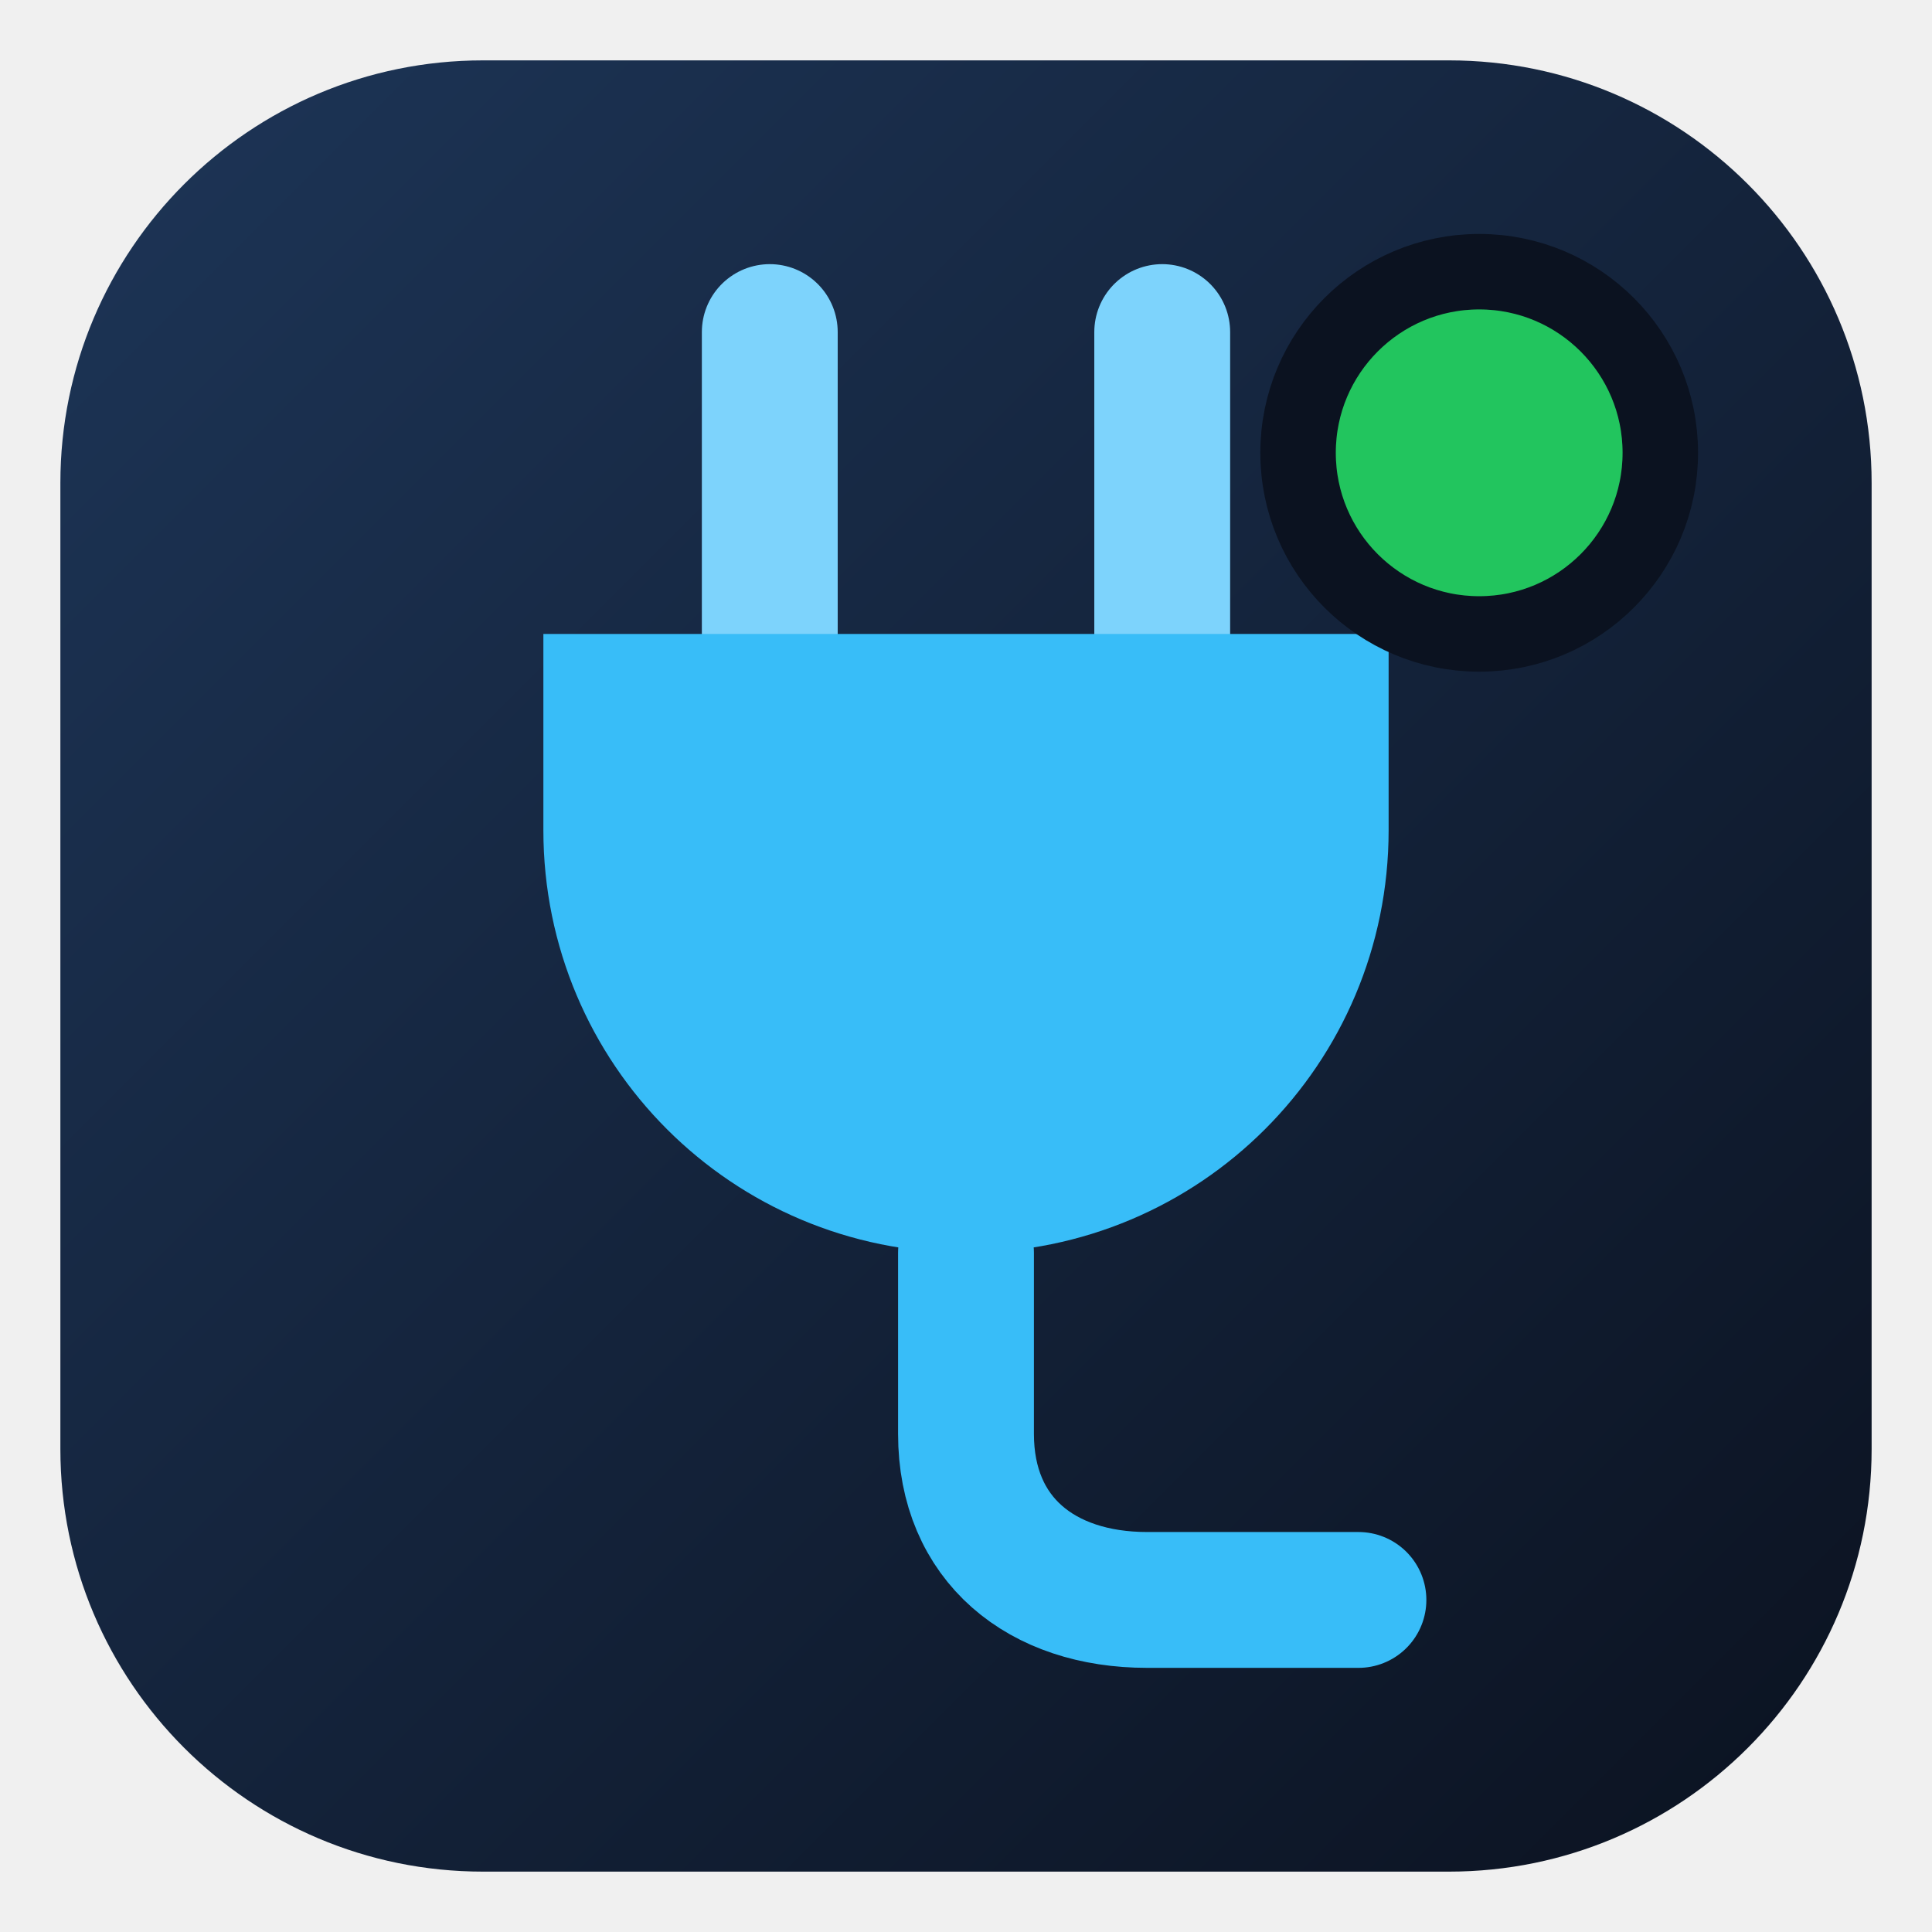
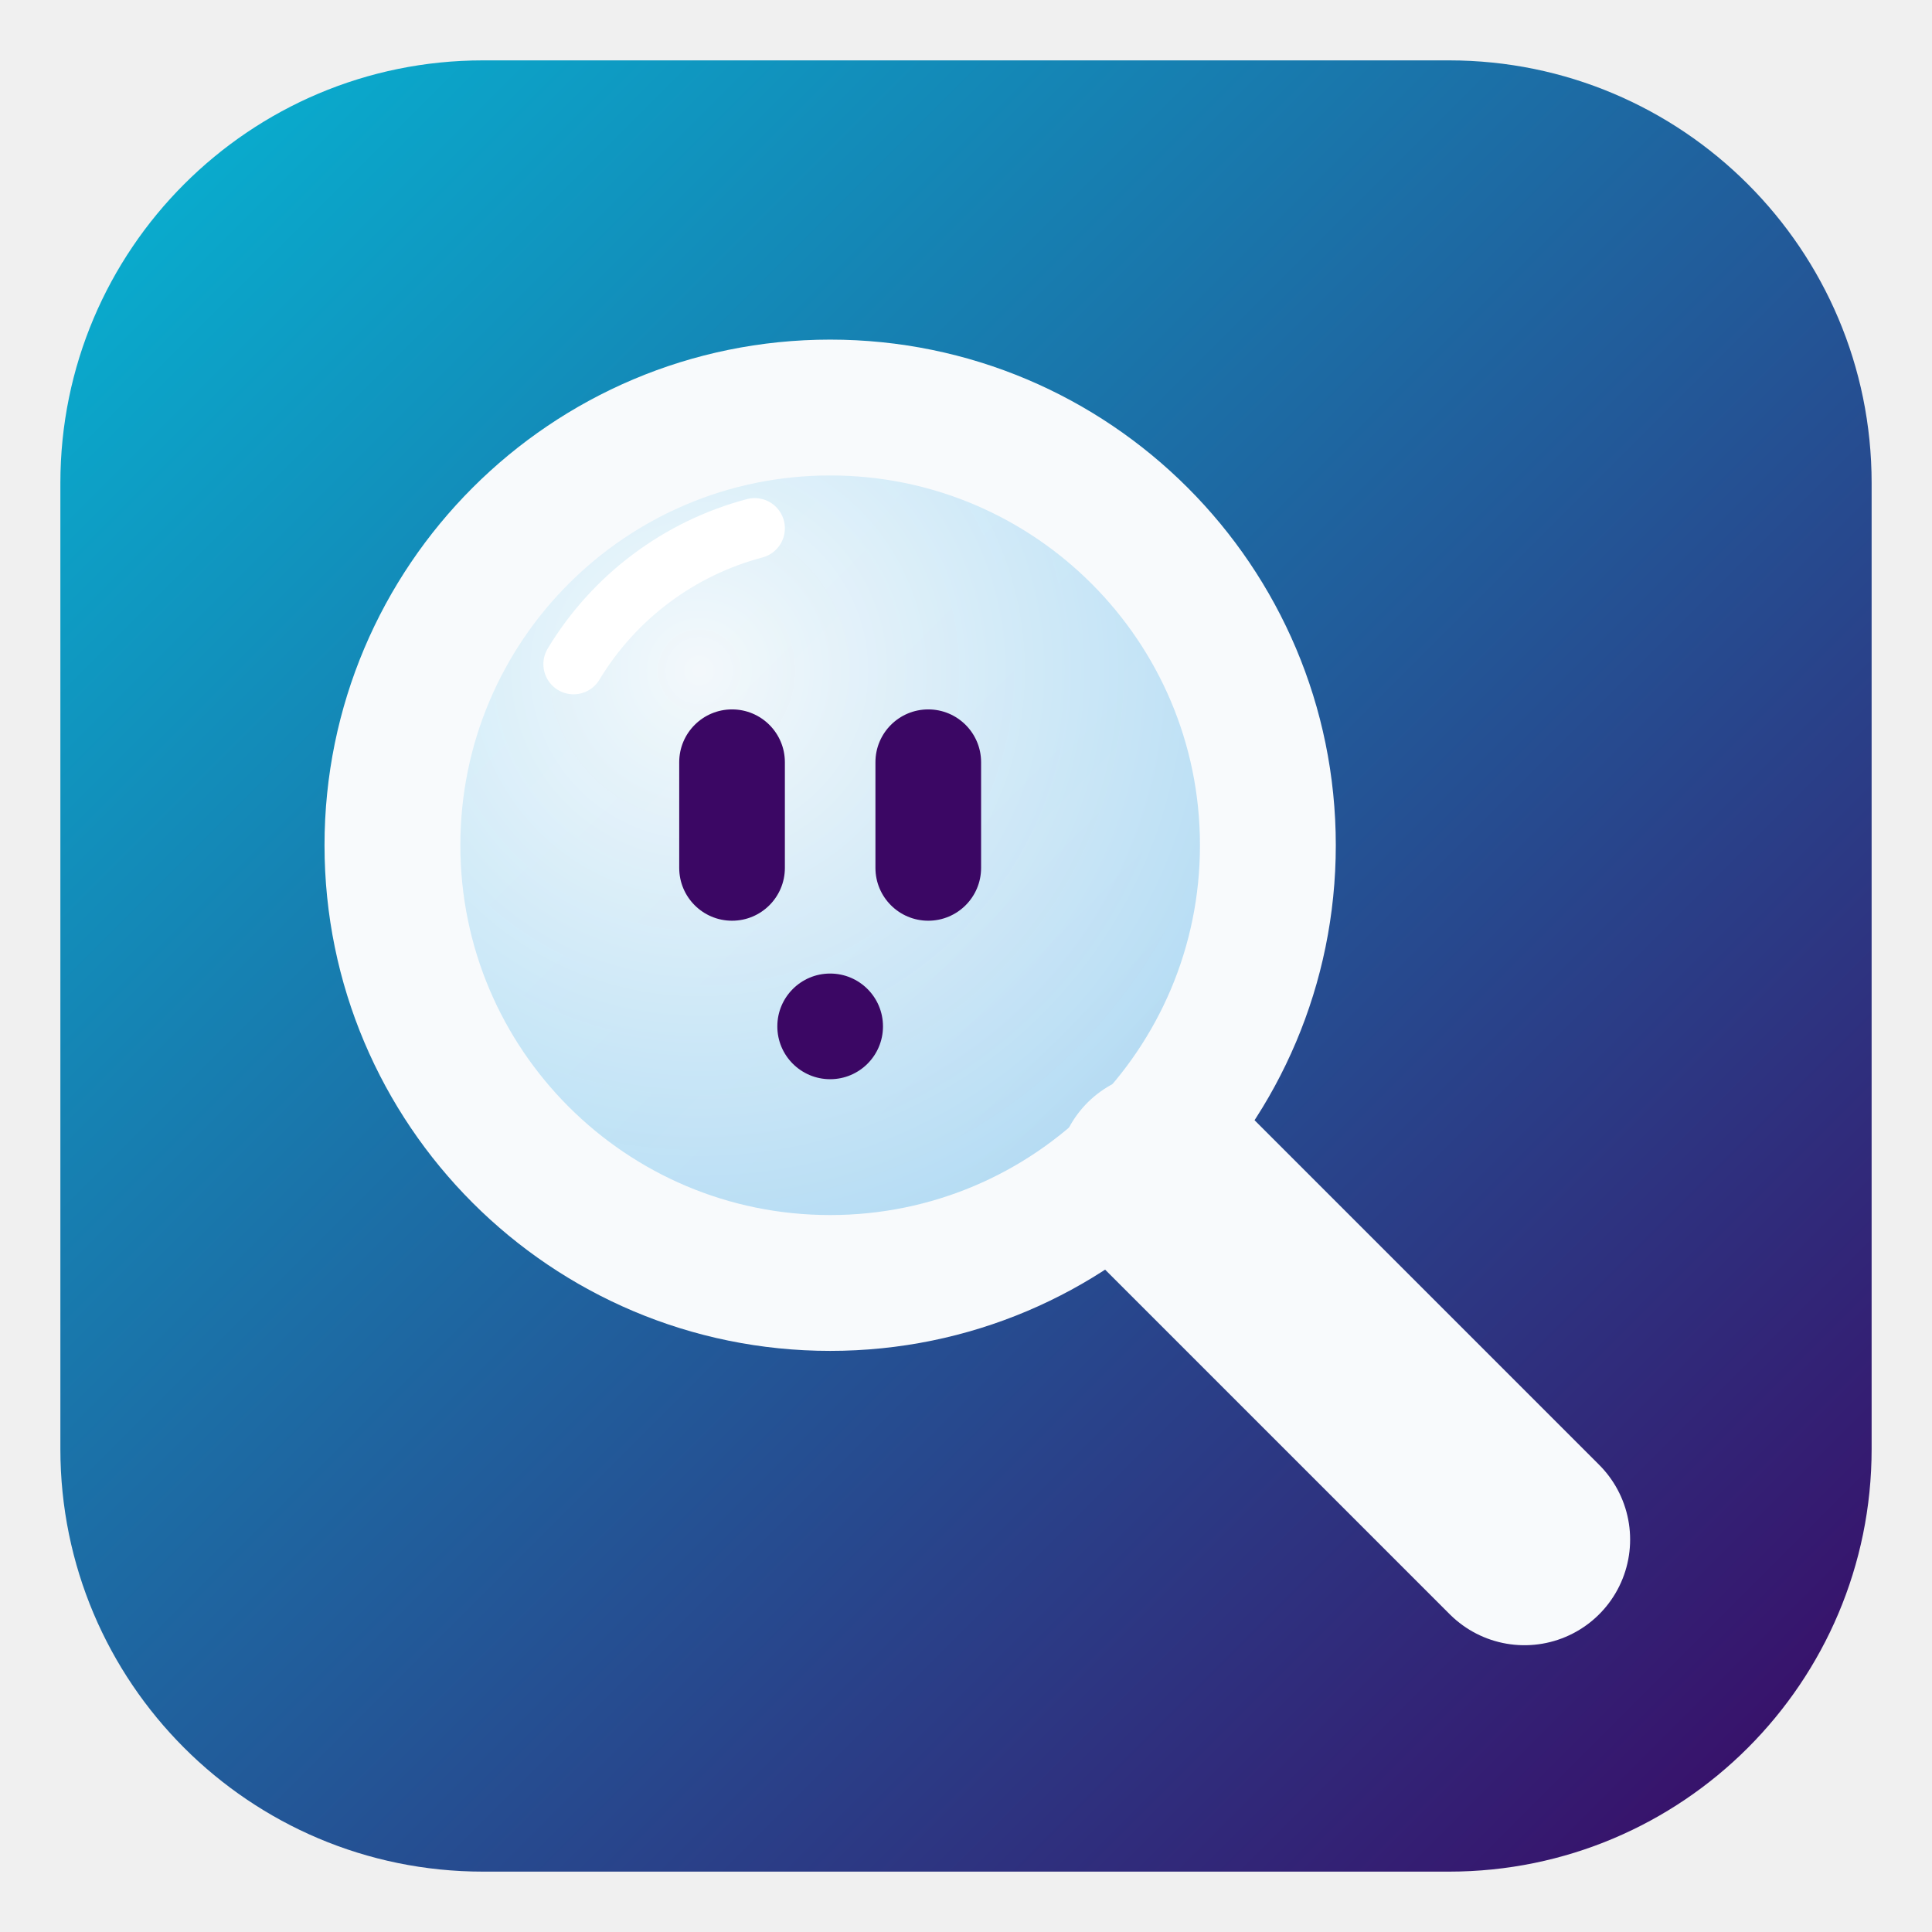
- <svg xmlns="http://www.w3.org/2000/svg" width="128" height="128" viewBox="0 0 128 128">
+ <svg xmlns="http://www.w3.org/2000/svg" width="256" height="256" viewBox="0 0 128 128">
  <defs>
-     <linearGradient id="bg" x1="0" y1="0" x2="1" y2="1">
-       <stop offset="0" stop-color="#1d3557" />
-       <stop offset="1" stop-color="#0b1220" />
+     <radialGradient id="glass" cx=".35" cy=".3" r=".8">
+       <stop offset="0" stop-color="#ffffff" stop-opacity=".95" />
+       <stop offset="1" stop-color="#bae6fd" stop-opacity=".9" />
+     </radialGradient>
+     <linearGradient id="g" x1="0" y1="0" x2="1" y2="1">
+       <stop offset="0" stop-color="#06b6d4" />
+       <stop offset="1" stop-color="#3b0764" />
    </linearGradient>
  </defs>
-   <rect x="4" y="4" width="120" height="120" rx="28" fill="url(#bg)" />
-   <path d="M51 22v20M77 22v20" stroke="#7dd3fc" stroke-width="9" stroke-linecap="round" />
-   <path d="M36 42h56v13c0 15.5-12.5 28-28 28S36 70.5 36 55z" fill="#38bdf8" />
-   <path d="M64 83v12c0 7 5 11 12 11h14" fill="none" stroke="#38bdf8" stroke-width="9" stroke-linecap="round" />
-   <circle cx="98" cy="30" r="12" fill="#22c55e" stroke="#0b1220" stroke-width="5" />
+   <rect x="4" y="4" width="120" height="120" rx="28" fill="url(#g)" />
+   <circle cx="55" cy="56" r="29" fill="url(#glass)" />
+   <circle cx="55" cy="56" r="29" fill="none" stroke="#f8fafc" stroke-width="9" />
+   <path d="M38 44a20 20 0 0 1 12-9" stroke="#fff" stroke-width="4" stroke-linecap="round" fill="none" />
+   <path d="M77 78l24 24" stroke="#f8fafc" stroke-width="14" stroke-linecap="round" />
+   <g fill="#3b0764">
+     <rect x="45" y="47" width="7" height="14" rx="3.5" />
+     <rect x="58" y="47" width="7" height="14" rx="3.5" />
+     <circle cx="55" cy="68" r="3.5" />
+   </g>
</svg>
